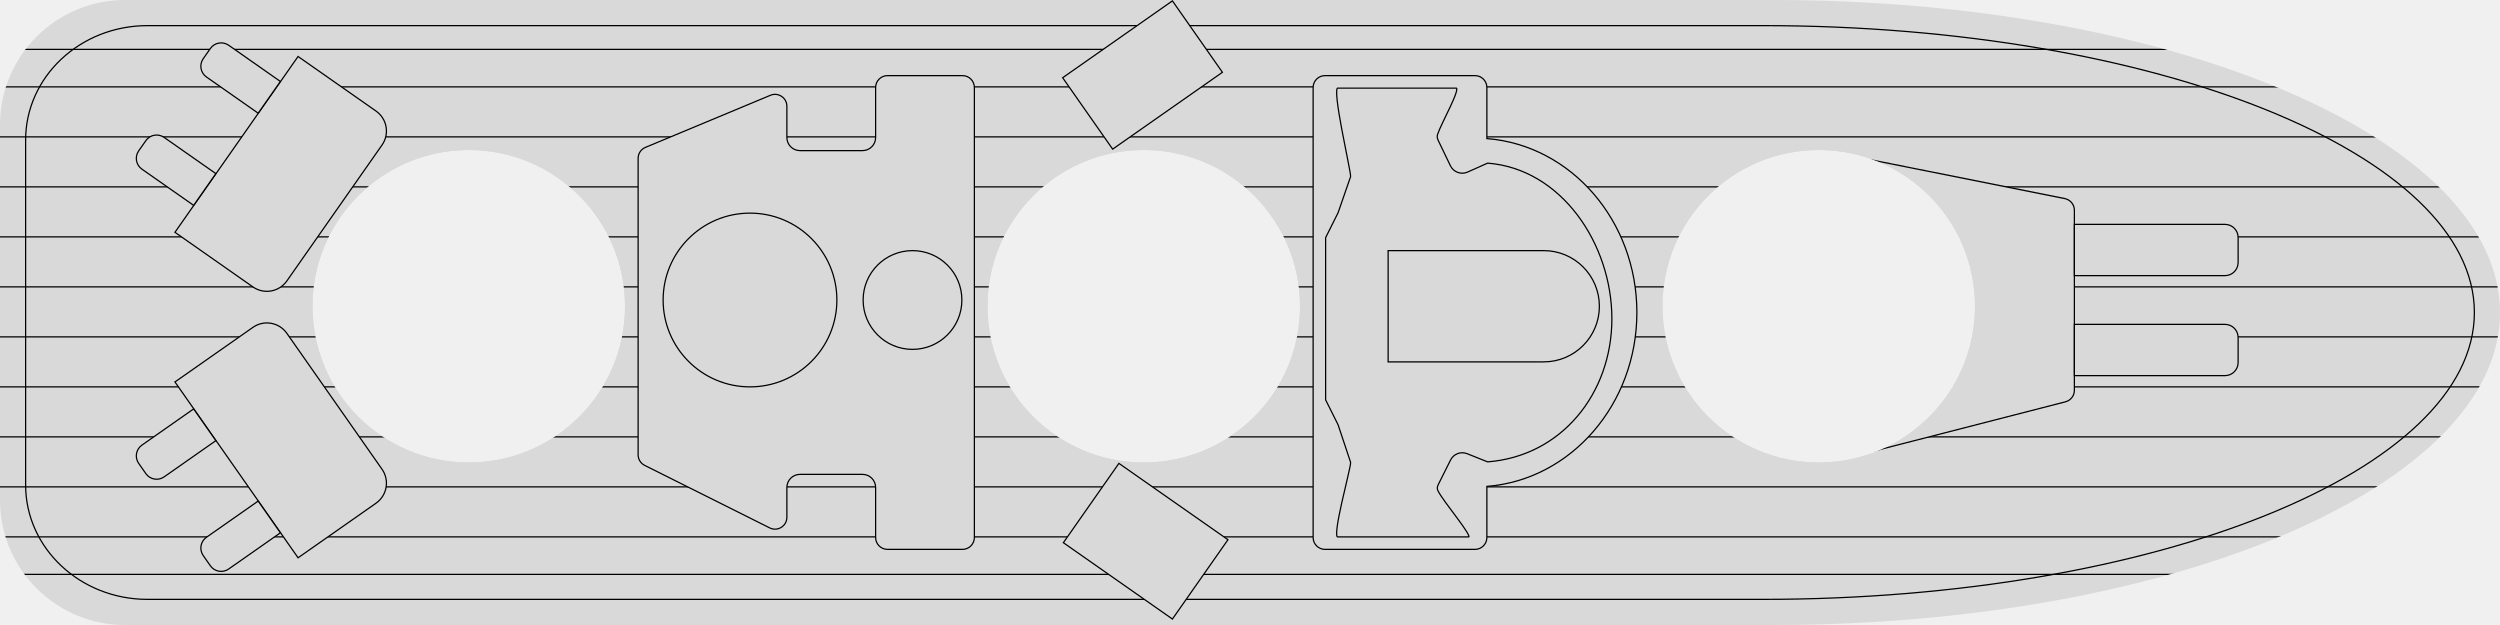
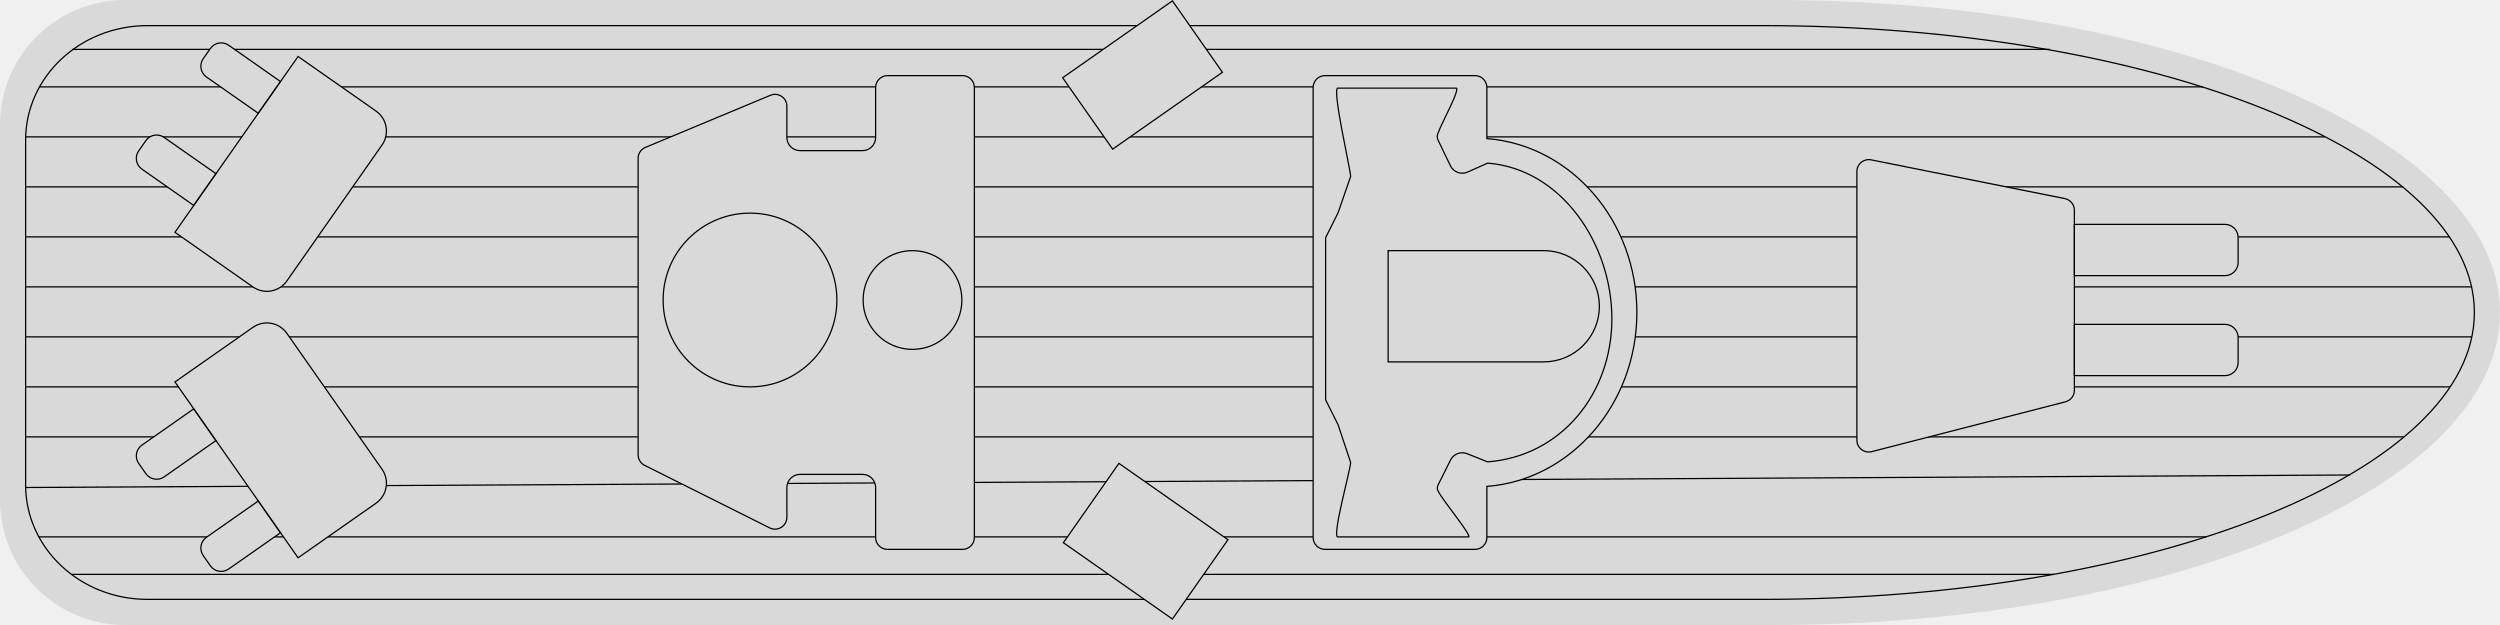
<svg xmlns="http://www.w3.org/2000/svg" width="200" height="50" viewBox="0 0 200 50" fill="none">
  <path d="M141.844 0C173.962 0 200 11.193 200 25C200 38.807 173.962 50 141.844 50H10C4.477 50 0 45.523 0 40V10C0 4.477 4.477 0 10 0H141.844ZM37.5 12C30.596 12 25 17.596 25 24.5C25 31.404 30.596 37 37.5 37C44.404 37 50 31.404 50 24.5C50 17.596 44.404 12 37.5 12ZM91.5 12C84.596 12 79 17.596 79 24.5C79 31.404 84.596 37 91.5 37C98.404 37 104 31.404 104 24.5C104 17.596 98.404 12 91.5 12ZM145.5 12C138.596 12 133 17.596 133 24.5C133 31.404 138.596 37 145.5 37C152.404 37 158 31.404 158 24.5C158 17.596 152.404 12 145.5 12Z" fill="#D9D9D9" />
-   <mask id="mask0_24_114" style="mask-type:alpha" maskUnits="userSpaceOnUse" x="0" y="0" width="200" height="50">
-     <path d="M141.844 0C173.962 0 200 11.193 200 25C200 38.807 173.962 50 141.844 50H10C4.477 50 8.05349e-08 45.523 0 40V10C0 4.477 4.477 0 10 0H141.844ZM37.5 12C30.596 12 25 17.596 25 24.5C25 31.404 30.596 37 37.5 37C44.404 37 50 31.404 50 24.5C50 17.596 44.404 12 37.5 12ZM91.5 12C84.596 12 79 17.596 79 24.5C79 31.404 84.596 37 91.5 37C98.404 37 104 31.404 104 24.5C104 17.596 98.404 12 91.5 12ZM145.5 12C138.596 12 133 17.596 133 24.5C133 31.404 138.596 37 145.5 37C152.404 37 158 31.404 158 24.5C158 17.596 152.404 12 145.5 12Z" fill="#D9D9D9" />
+   <mask id="path-2-inside-1_24_114" fill="white">
+     <path d="M141.007 2C172.483 2 198 12.297 198 25C198 37.703 172.483 48 141.007 48H11.8C6.388 48 2 43.881 2 38.8V11.2C2 6.119 6.388 2 11.8 2H141.007Z" />
  </mask>
-   <g mask="url(#mask0_24_114)">
-     <mask id="path-3-inside-1_24_114" fill="white">
-       <path d="M141.007 2C172.483 2 198 12.297 198 25C198 37.703 172.483 48 141.007 48H11.8C6.388 48 2 43.881 2 38.8V11.2C2 6.119 6.388 2 11.8 2H141.007Z" />
-     </mask>
-     <path d="M141.007 2C172.483 2 198 12.297 198 25C198 37.703 172.483 48 141.007 48H11.8C6.388 48 2 43.881 2 38.8V11.2C2 6.119 6.388 2 11.8 2H141.007Z" fill="#D9D9D9" />
-     <path d="M198 25L198.1 25V25L198 25ZM11.8 48L11.8 48.1H11.8V48ZM11.8 2L11.8 1.9L11.8 1.9L11.8 2ZM141.007 2V2.1C156.735 2.1 170.97 4.673 181.27 8.829C186.419 10.908 190.58 13.38 193.452 16.12C196.324 18.86 197.9 21.86 197.9 25L198 25L198.1 25C198.1 21.788 196.487 18.739 193.59 15.975C190.694 13.212 186.508 10.728 181.344 8.644C171.016 4.476 156.755 1.9 141.007 1.9V2ZM198 25H197.9C197.9 28.14 196.324 31.14 193.452 33.88C190.58 36.62 186.419 39.093 181.27 41.171C170.97 45.327 156.735 47.9 141.007 47.9V48V48.1C156.755 48.1 171.016 45.524 181.344 41.356C186.508 39.272 190.694 36.788 193.59 34.025C196.487 31.261 198.1 28.212 198.1 25H198ZM141.007 48V47.9H11.8V48V48.1H141.007V48ZM11.8 48L11.8 47.9C6.437 47.9 2.1 43.82 2.1 38.8H2H1.9C1.9 43.942 6.338 48.1 11.8 48.1L11.8 48ZM2 38.8H2.1V11.2H2H1.9V38.8H2ZM2 11.2H2.1C2.1 6.18 6.437 2.1 11.8 2.1L11.8 2L11.8 1.9C6.338 1.9 1.9 6.058 1.9 11.2H2ZM11.8 2V2.1H141.007V2V1.9H11.8V2Z" fill="black" mask="url(#path-3-inside-1_24_114)" />
-     <line y1="26.95" x2="200" y2="26.95" stroke="black" stroke-width="0.1" />
-     <line y1="30.95" x2="200" y2="30.95" stroke="black" stroke-width="0.1" />
-     <line y1="34.95" x2="200" y2="34.95" stroke="black" stroke-width="0.1" />
-     <line y1="38.95" x2="200" y2="38.95" stroke="black" stroke-width="0.1" />
-     <line y1="42.95" x2="200" y2="42.95" stroke="black" stroke-width="0.1" />
-     <line y1="45.95" x2="200" y2="45.95" stroke="black" stroke-width="0.1" />
-     <line y1="22.95" x2="200" y2="22.95" stroke="black" stroke-width="0.1" />
-     <line y1="18.95" x2="200" y2="18.95" stroke="black" stroke-width="0.1" />
-     <line y1="14.95" x2="200" y2="14.95" stroke="black" stroke-width="0.1" />
-     <line y1="10.95" x2="200" y2="10.95" stroke="black" stroke-width="0.1" />
-     <line y1="6.95" x2="200" y2="6.95" stroke="black" stroke-width="0.1" />
-     <line y1="3.95" x2="200" y2="3.95" stroke="black" stroke-width="0.1" />
-     <mask id="path-17-inside-2_24_114" fill="white">
-       <path d="M148.5 13.72C148.5 13.089 149.077 12.616 149.696 12.739L165.196 15.839C165.664 15.933 166 16.343 166 16.82V31.225C166 31.681 165.691 32.079 165.249 32.193L149.749 36.179C149.116 36.342 148.5 35.864 148.5 35.21V13.72Z" />
-     </mask>
-     <path d="M148.5 13.72C148.5 13.089 149.077 12.616 149.696 12.739L165.196 15.839C165.664 15.933 166 16.343 166 16.82V31.225C166 31.681 165.691 32.079 165.249 32.193L149.749 36.179C149.116 36.342 148.5 35.864 148.5 35.21V13.72Z" fill="#D9D9D9" stroke="black" stroke-width="0.2" mask="url(#path-17-inside-2_24_114)" />
-     <path d="M178 17.95C178.58 17.95 179.05 18.42 179.05 19V21C179.05 21.58 178.58 22.05 178 22.05H165.95V17.95H178Z" fill="#D9D9D9" stroke="black" stroke-width="0.1" />
-     <path d="M178 25.95C178.58 25.95 179.05 26.42 179.05 27V29C179.05 29.58 178.58 30.05 178 30.05H165.95V25.95H178Z" fill="#D9D9D9" stroke="black" stroke-width="0.1" />
-     <path d="M23.845 4.519L30.084 8.887C30.965 9.505 31.18 10.72 30.562 11.602L22.949 22.474C22.332 23.357 21.116 23.571 20.234 22.954L13.995 18.585L23.845 4.519Z" fill="#D9D9D9" stroke="black" stroke-width="0.1" />
-     <path d="M16.831 3.878C17.163 3.403 17.818 3.288 18.293 3.62L22.43 6.517L20.652 9.056L16.515 6.159C16.04 5.827 15.925 5.172 16.257 4.697L16.831 3.878Z" fill="#D9D9D9" stroke="black" stroke-width="0.1" />
-     <path d="M11.669 11.25C12.001 10.775 12.656 10.66 13.131 10.993L17.267 13.889L15.489 16.428L11.353 13.532C10.878 13.199 10.762 12.544 11.095 12.069L11.669 11.25Z" fill="#D9D9D9" stroke="black" stroke-width="0.1" />
-     <path d="M23.845 44.623L30.084 40.254C30.965 39.636 31.18 38.421 30.562 37.539L22.949 26.667C22.332 25.785 21.116 25.57 20.234 26.188L13.995 30.556L23.845 44.623Z" fill="#D9D9D9" stroke="black" stroke-width="0.1" />
-     <path d="M16.831 45.264C17.163 45.739 17.818 45.854 18.293 45.521L22.43 42.625L20.652 40.086L16.515 42.982C16.04 43.315 15.925 43.969 16.257 44.444L16.831 45.264Z" fill="#D9D9D9" stroke="black" stroke-width="0.1" />
-     <path d="M11.669 37.891C12.001 38.366 12.656 38.482 13.131 38.149L17.267 35.253L15.489 32.714L11.353 35.61C10.878 35.943 10.762 36.597 11.095 37.072L11.669 37.891Z" fill="#D9D9D9" stroke="black" stroke-width="0.1" />
-     <rect x="89.513" y="37.07" width="10.649" height="7.747" transform="rotate(35 89.5134 37.0696)" fill="#D9D9D9" stroke="black" stroke-width="0.1" />
-     <rect x="85.012" y="6.218" width="10.719" height="6.974" transform="rotate(-35 85.0124 6.21798)" fill="#D9D9D9" stroke="black" stroke-width="0.1" />
-     <mask id="path-28-inside-3_24_114" fill="white">
-       <path d="M118 6C118.552 6 119 6.448 119 7V11.041C125.712 11.591 131 17.63 131 25C131 32.37 125.712 38.409 119 38.959V43C119 43.552 118.552 44 118 44H106C105.448 44 105 43.552 105 43V7C105 6.448 105.448 6 106 6H118Z" />
-     </mask>
-     <path d="M118 6C118.552 6 119 6.448 119 7V11.041C125.712 11.591 131 17.63 131 25C131 32.37 125.712 38.409 119 38.959V43C119 43.552 118.552 44 118 44H106C105.448 44 105 43.552 105 43V7C105 6.448 105.448 6 106 6H118Z" fill="#D9D9D9" stroke="black" stroke-width="0.2" mask="url(#path-28-inside-3_24_114)" />
-     <mask id="path-29-inside-4_24_114" fill="white">
-       <path d="M116.5 7C117.001 7 115.357 9.841 115.049 10.778C115.002 10.921 115.034 11.07 115.099 11.206L116.079 13.24C116.313 13.727 116.893 13.94 117.387 13.72L119 13C124.938 13.449 129 19.488 129 25.5C129 31.512 124.938 36.551 119 37L117.354 36.342C116.871 36.149 116.321 36.358 116.089 36.823L115.106 38.789C115.036 38.928 115.005 39.083 115.073 39.223C115.534 40.161 118.001 43 117.5 43H112.25H107C106.448 43 108 37.552 108 37L107 34L106 32V19L107 17L108 14.115C108 13.563 106.448 7 107 7H112H116.5Z" />
-     </mask>
-     <path d="M116.5 7C117.001 7 115.357 9.841 115.049 10.778C115.002 10.921 115.034 11.07 115.099 11.206L116.079 13.24C116.313 13.727 116.893 13.94 117.387 13.72L119 13C124.938 13.449 129 19.488 129 25.5C129 31.512 124.938 36.551 119 37L117.354 36.342C116.871 36.149 116.321 36.358 116.089 36.823L115.106 38.789C115.036 38.928 115.005 39.083 115.073 39.223C115.534 40.161 118.001 43 117.5 43H112.25H107C106.448 43 108 37.552 108 37L107 34L106 32V19L107 17L108 14.115C108 13.563 106.448 7 107 7H112H116.5Z" fill="#D9D9D9" stroke="black" stroke-width="0.2" mask="url(#path-29-inside-4_24_114)" />
-     <path d="M123.5 20.05C125.958 20.05 127.95 22.042 127.95 24.5C127.95 26.958 125.958 28.95 123.5 28.95H111.05V20.05H123.5Z" fill="#D9D9D9" stroke="black" stroke-width="0.1" />
-     <mask id="path-31-inside-5_24_114" fill="white">
-       <path d="M78 43C78 43.552 77.552 44 77 44H71C70.448 44 70 43.552 70 43V39C70 38.448 69.552 38 69 38H64C63.448 38 63 38.448 63 39V41.382C63 42.125 62.218 42.609 61.553 42.276L51.553 37.276C51.214 37.107 51 36.761 51 36.382V12.667C51 12.263 51.243 11.899 51.615 11.744L61.615 7.577C62.274 7.302 63 7.786 63 8.5V11C63 11.552 63.448 12 64 12H69C69.552 12 70 11.552 70 11V7C70 6.448 70.448 6 71 6H77C77.552 6 78 6.448 78 7V43Z" />
-     </mask>
-     <path d="M78 43C78 43.552 77.552 44 77 44H71C70.448 44 70 43.552 70 43V39C70 38.448 69.552 38 69 38H64C63.448 38 63 38.448 63 39V41.382C63 42.125 62.218 42.609 61.553 42.276L51.553 37.276C51.214 37.107 51 36.761 51 36.382V12.667C51 12.263 51.243 11.899 51.615 11.744L61.615 7.577C62.274 7.302 63 7.786 63 8.5V11C63 11.552 63.448 12 64 12H69C69.552 12 70 11.552 70 11V7C70 6.448 70.448 6 71 6H77C77.552 6 78 6.448 78 7V43Z" fill="#D9D9D9" stroke="black" stroke-width="0.2" mask="url(#path-31-inside-5_24_114)" />
-     <circle cx="60" cy="24" r="6.95" fill="#D9D9D9" stroke="black" stroke-width="0.1" />
-     <circle cx="73" cy="24" r="3.95" fill="#D9D9D9" stroke="black" stroke-width="0.1" />
-   </g>
+   <path d="M141.007 2C172.483 2 198 12.297 198 25C198 37.703 172.483 48 141.007 48H11.8C6.388 48 2 43.881 2 38.8V11.2C2 6.119 6.388 2 11.8 2H141.007Z" fill="#D9D9D9" />
+   <path d="M198 25H198.1H198ZM11.8 48L11.8 48.1H11.8V48ZM11.8 2V1.9H11.8L11.8 2ZM141.007 2V2.1C156.735 2.1 170.97 4.673 181.27 8.829C186.419 10.908 190.58 13.38 193.452 16.12C196.324 18.86 197.9 21.86 197.9 25H198H198.1C198.1 21.788 196.487 18.739 193.59 15.975C190.694 13.212 186.508 10.728 181.344 8.644C171.016 4.476 156.755 1.9 141.007 1.9V2ZM198 25H197.9C197.9 28.14 196.324 31.14 193.452 33.88C190.58 36.62 186.419 39.093 181.27 41.171C170.97 45.327 156.735 47.9 141.007 47.9V48V48.1C156.755 48.1 171.016 45.524 181.344 41.356C186.508 39.272 190.694 36.788 193.59 34.025C196.487 31.261 198.1 28.212 198.1 25H198ZM141.007 48V47.9H11.8V48V48.1H141.007V48ZM11.8 48L11.8 47.9C6.437 47.9 2.1 43.82 2.1 38.8H2H1.9C1.9 43.942 6.338 48.1 11.8 48.1L11.8 48ZM2 38.8H2.1V11.2H2H1.9V38.8H2ZM2 11.2H2.1C2.1 6.18 6.437 2.1 11.8 2.1L11.8 2L11.8 1.9C6.338 1.9 1.9 6.058 1.9 11.2H2ZM11.8 2V2.1H141.007V2V1.9H11.8V2Z" fill="black" mask="url(#path-2-inside-1_24_114)" />
+   <path d="M2 26.95L197.758 26.95" stroke="black" stroke-width="0.1" />
+   <path d="M2 30.95L196 30.95" stroke="black" stroke-width="0.1" />
+   <path d="M2 34.95L192.291 34.95" stroke="black" stroke-width="0.1" />
+   <path d="M2 39L188 38" stroke="black" stroke-width="0.1" />
+   <path d="M3.105 42.95L176.5 42.95" stroke="black" stroke-width="0.1" />
+   <path d="M5.735 45.95L164.332 45.95" stroke="black" stroke-width="0.1" />
+   <path d="M2.042 22.95L197.771 22.95" stroke="black" stroke-width="0.1" />
+   <path d="M2 18.95L196 18.95" stroke="black" stroke-width="0.1" />
+   <path d="M2 14.95H192.268" stroke="black" stroke-width="0.1" />
+   <path d="M2 10.95L186 10.95" stroke="black" stroke-width="0.1" />
+   <path d="M3.165 6.95H176.227" stroke="black" stroke-width="0.1" />
+   <path d="M5.79 3.95H164" stroke="black" stroke-width="0.1" />
+   <mask id="path-16-inside-2_24_114" fill="white">
+     <path d="M148.5 13.72C148.5 13.089 149.077 12.616 149.696 12.739L165.196 15.839C165.664 15.933 166 16.343 166 16.82V31.225C166 31.681 165.691 32.079 165.249 32.193L149.749 36.179C149.116 36.342 148.5 35.864 148.5 35.21V13.72Z" />
+   </mask>
+   <path d="M148.5 13.72C148.5 13.089 149.077 12.616 149.696 12.739L165.196 15.839C165.664 15.933 166 16.343 166 16.82V31.225C166 31.681 165.691 32.079 165.249 32.193L149.749 36.179C149.116 36.342 148.5 35.864 148.5 35.21V13.72Z" fill="#D9D9D9" stroke="black" stroke-width="0.2" mask="url(#path-16-inside-2_24_114)" />
+   <path d="M178 17.95C178.58 17.95 179.05 18.42 179.05 19V21C179.05 21.58 178.58 22.05 178 22.05H165.95V17.95H178Z" fill="#D9D9D9" stroke="black" stroke-width="0.1" />
+   <path d="M178 25.95C178.58 25.95 179.05 26.42 179.05 27V29C179.05 29.58 178.58 30.05 178 30.05H165.95V25.95H178Z" fill="#D9D9D9" stroke="black" stroke-width="0.1" />
+   <path d="M23.845 4.519L30.084 8.887C30.965 9.505 31.18 10.72 30.562 11.602L22.949 22.474C22.332 23.357 21.116 23.571 20.234 22.954L13.995 18.585L23.845 4.519Z" fill="#D9D9D9" stroke="black" stroke-width="0.1" />
+   <path d="M16.831 3.878C17.163 3.403 17.818 3.288 18.293 3.62L22.43 6.517L20.652 9.056L16.515 6.159C16.04 5.827 15.925 5.172 16.257 4.697L16.831 3.878Z" fill="#D9D9D9" stroke="black" stroke-width="0.1" />
+   <path d="M11.669 11.25C12.001 10.775 12.656 10.66 13.131 10.993L17.267 13.889L15.489 16.428L11.353 13.532C10.878 13.199 10.762 12.544 11.095 12.069L11.669 11.25Z" fill="#D9D9D9" stroke="black" stroke-width="0.1" />
+   <path d="M23.845 44.623L30.084 40.254C30.965 39.636 31.18 38.421 30.562 37.539L22.949 26.667C22.332 25.785 21.116 25.57 20.234 26.188L13.995 30.556L23.845 44.623Z" fill="#D9D9D9" stroke="black" stroke-width="0.1" />
+   <path d="M16.831 45.264C17.163 45.739 17.818 45.854 18.293 45.521L22.43 42.625L20.652 40.086L16.515 42.982C16.04 43.315 15.925 43.969 16.257 44.444L16.831 45.264Z" fill="#D9D9D9" stroke="black" stroke-width="0.1" />
+   <path d="M11.669 37.891C12.001 38.366 12.656 38.482 13.131 38.149L17.267 35.253L15.489 32.714L11.353 35.61C10.878 35.943 10.762 36.597 11.095 37.072L11.669 37.891Z" fill="#D9D9D9" stroke="black" stroke-width="0.1" />
+   <rect x="89.513" y="37.07" width="10.649" height="7.747" transform="rotate(35 89.5134 37.0696)" fill="#D9D9D9" stroke="black" stroke-width="0.1" />
+   <rect x="85.012" y="6.218" width="10.719" height="6.974" transform="rotate(-35 85.0124 6.21798)" fill="#D9D9D9" stroke="black" stroke-width="0.1" />
+   <mask id="path-27-inside-3_24_114" fill="white">
+     <path d="M118 6C118.552 6 119 6.448 119 7V11.041C125.712 11.591 131 17.63 131 25C131 32.37 125.712 38.409 119 38.959V43C119 43.552 118.552 44 118 44H106C105.448 44 105 43.552 105 43V7C105 6.448 105.448 6 106 6H118Z" />
+   </mask>
+   <path d="M118 6C118.552 6 119 6.448 119 7V11.041C125.712 11.591 131 17.63 131 25C131 32.37 125.712 38.409 119 38.959V43C119 43.552 118.552 44 118 44H106C105.448 44 105 43.552 105 43V7C105 6.448 105.448 6 106 6H118Z" fill="#D9D9D9" stroke="black" stroke-width="0.2" mask="url(#path-27-inside-3_24_114)" />
+   <mask id="path-28-inside-4_24_114" fill="white">
+     <path d="M116.5 7C117.001 7 115.357 9.841 115.049 10.778C115.002 10.921 115.034 11.07 115.099 11.206L116.079 13.24C116.313 13.727 116.893 13.94 117.387 13.72L119 13C124.938 13.449 129 19.488 129 25.5C129 31.512 124.938 36.551 119 37L117.354 36.342C116.871 36.149 116.321 36.358 116.089 36.823L115.106 38.789C115.036 38.928 115.005 39.083 115.073 39.223C115.534 40.161 118.001 43 117.5 43H112.25H107C106.448 43 108 37.552 108 37L107 34L106 32V19L107 17L108 14.115C108 13.563 106.448 7 107 7H112H116.5Z" />
+   </mask>
+   <path d="M116.5 7C117.001 7 115.357 9.841 115.049 10.778C115.002 10.921 115.034 11.07 115.099 11.206L116.079 13.24C116.313 13.727 116.893 13.94 117.387 13.72L119 13C124.938 13.449 129 19.488 129 25.5C129 31.512 124.938 36.551 119 37L117.354 36.342C116.871 36.149 116.321 36.358 116.089 36.823L115.106 38.789C115.036 38.928 115.005 39.083 115.073 39.223C115.534 40.161 118.001 43 117.5 43H112.25H107C106.448 43 108 37.552 108 37L107 34L106 32V19L107 17L108 14.115C108 13.563 106.448 7 107 7H112H116.5Z" fill="#D9D9D9" stroke="black" stroke-width="0.2" mask="url(#path-28-inside-4_24_114)" />
+   <path d="M123.5 20.05C125.958 20.05 127.95 22.042 127.95 24.5C127.95 26.958 125.958 28.95 123.5 28.95H111.05V20.05H123.5Z" fill="#D9D9D9" stroke="black" stroke-width="0.1" />
+   <mask id="path-30-inside-5_24_114" fill="white">
+     <path d="M78 43C78 43.552 77.552 44 77 44H71C70.448 44 70 43.552 70 43V39C70 38.448 69.552 38 69 38H64C63.448 38 63 38.448 63 39V41.382C63 42.125 62.218 42.609 61.553 42.276L51.553 37.276C51.214 37.107 51 36.761 51 36.382V12.667C51 12.263 51.243 11.899 51.615 11.744L61.615 7.577C62.274 7.302 63 7.786 63 8.5V11C63 11.552 63.448 12 64 12H69C69.552 12 70 11.552 70 11V7C70 6.448 70.448 6 71 6H77C77.552 6 78 6.448 78 7V43Z" />
+   </mask>
+   <path d="M78 43C78 43.552 77.552 44 77 44H71C70.448 44 70 43.552 70 43V39C70 38.448 69.552 38 69 38H64C63.448 38 63 38.448 63 39V41.382C63 42.125 62.218 42.609 61.553 42.276L51.553 37.276C51.214 37.107 51 36.761 51 36.382V12.667C51 12.263 51.243 11.899 51.615 11.744L61.615 7.577C62.274 7.302 63 7.786 63 8.5V11C63 11.552 63.448 12 64 12H69C69.552 12 70 11.552 70 11V7C70 6.448 70.448 6 71 6H77C77.552 6 78 6.448 78 7V43Z" fill="#D9D9D9" stroke="black" stroke-width="0.2" mask="url(#path-30-inside-5_24_114)" />
+   <circle cx="60" cy="24" r="6.95" fill="#D9D9D9" stroke="black" stroke-width="0.1" />
+   <circle cx="73" cy="24" r="3.95" fill="#D9D9D9" stroke="black" stroke-width="0.1" />
</svg>
